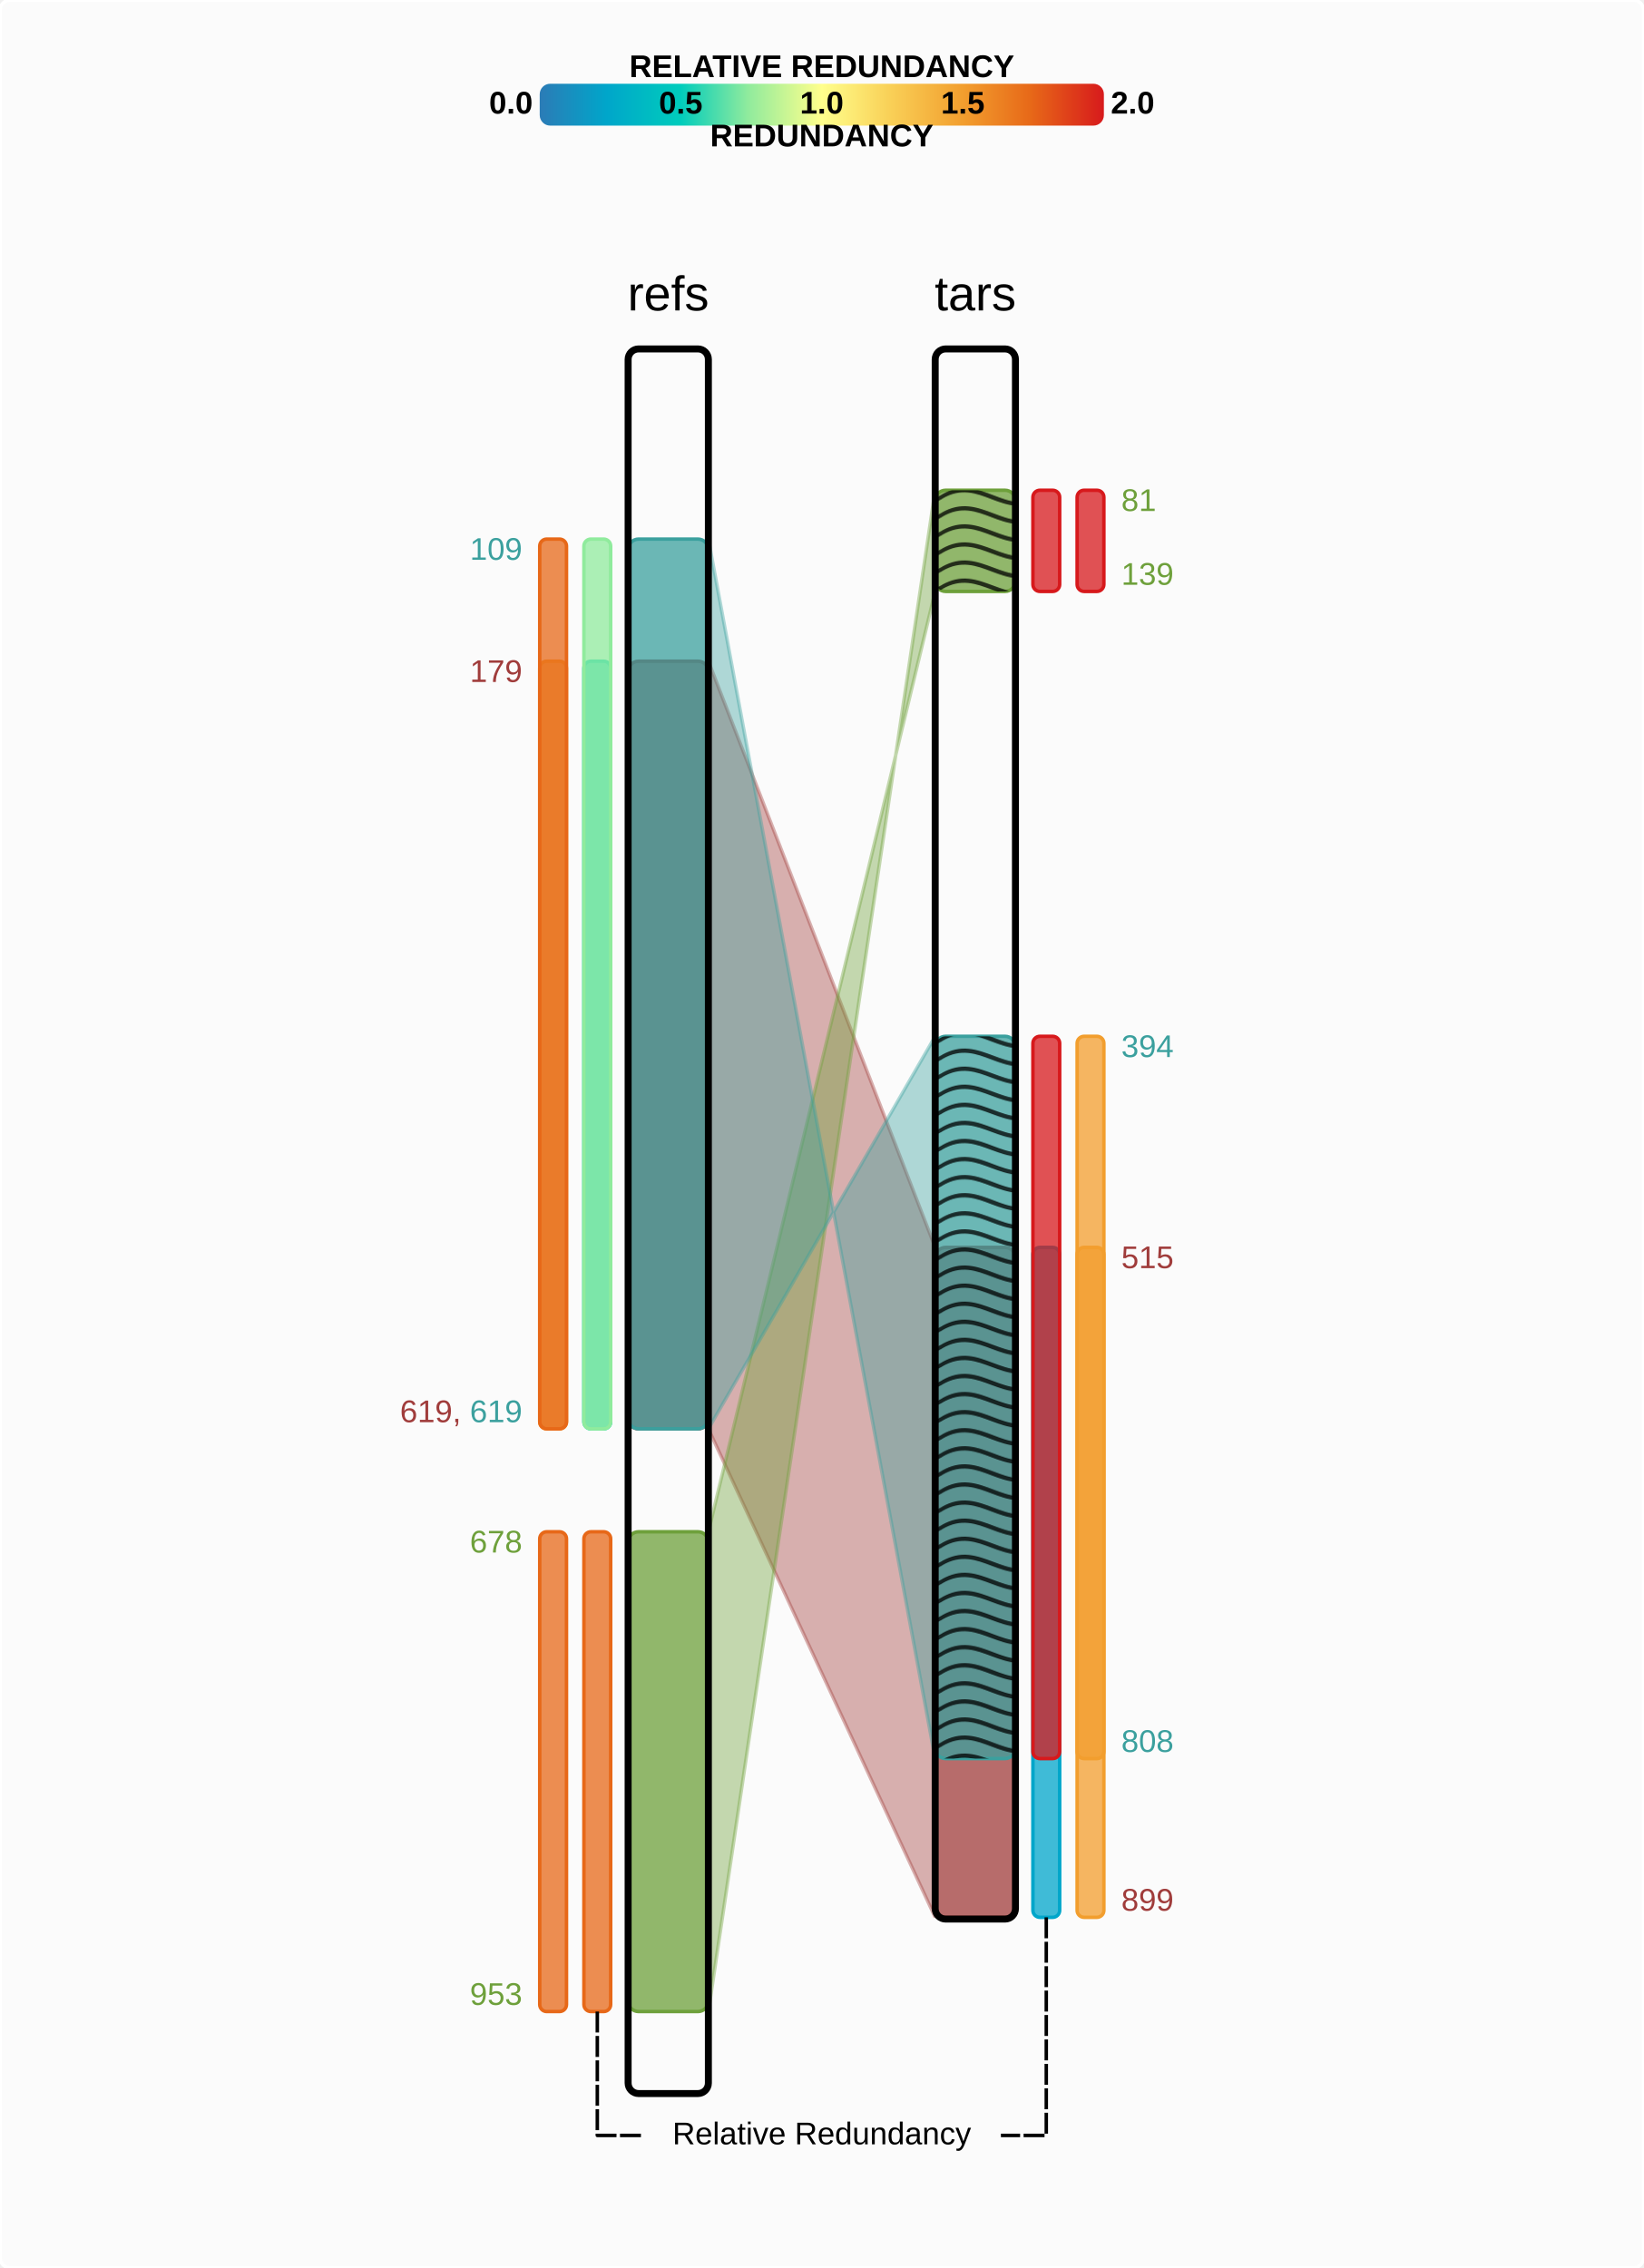
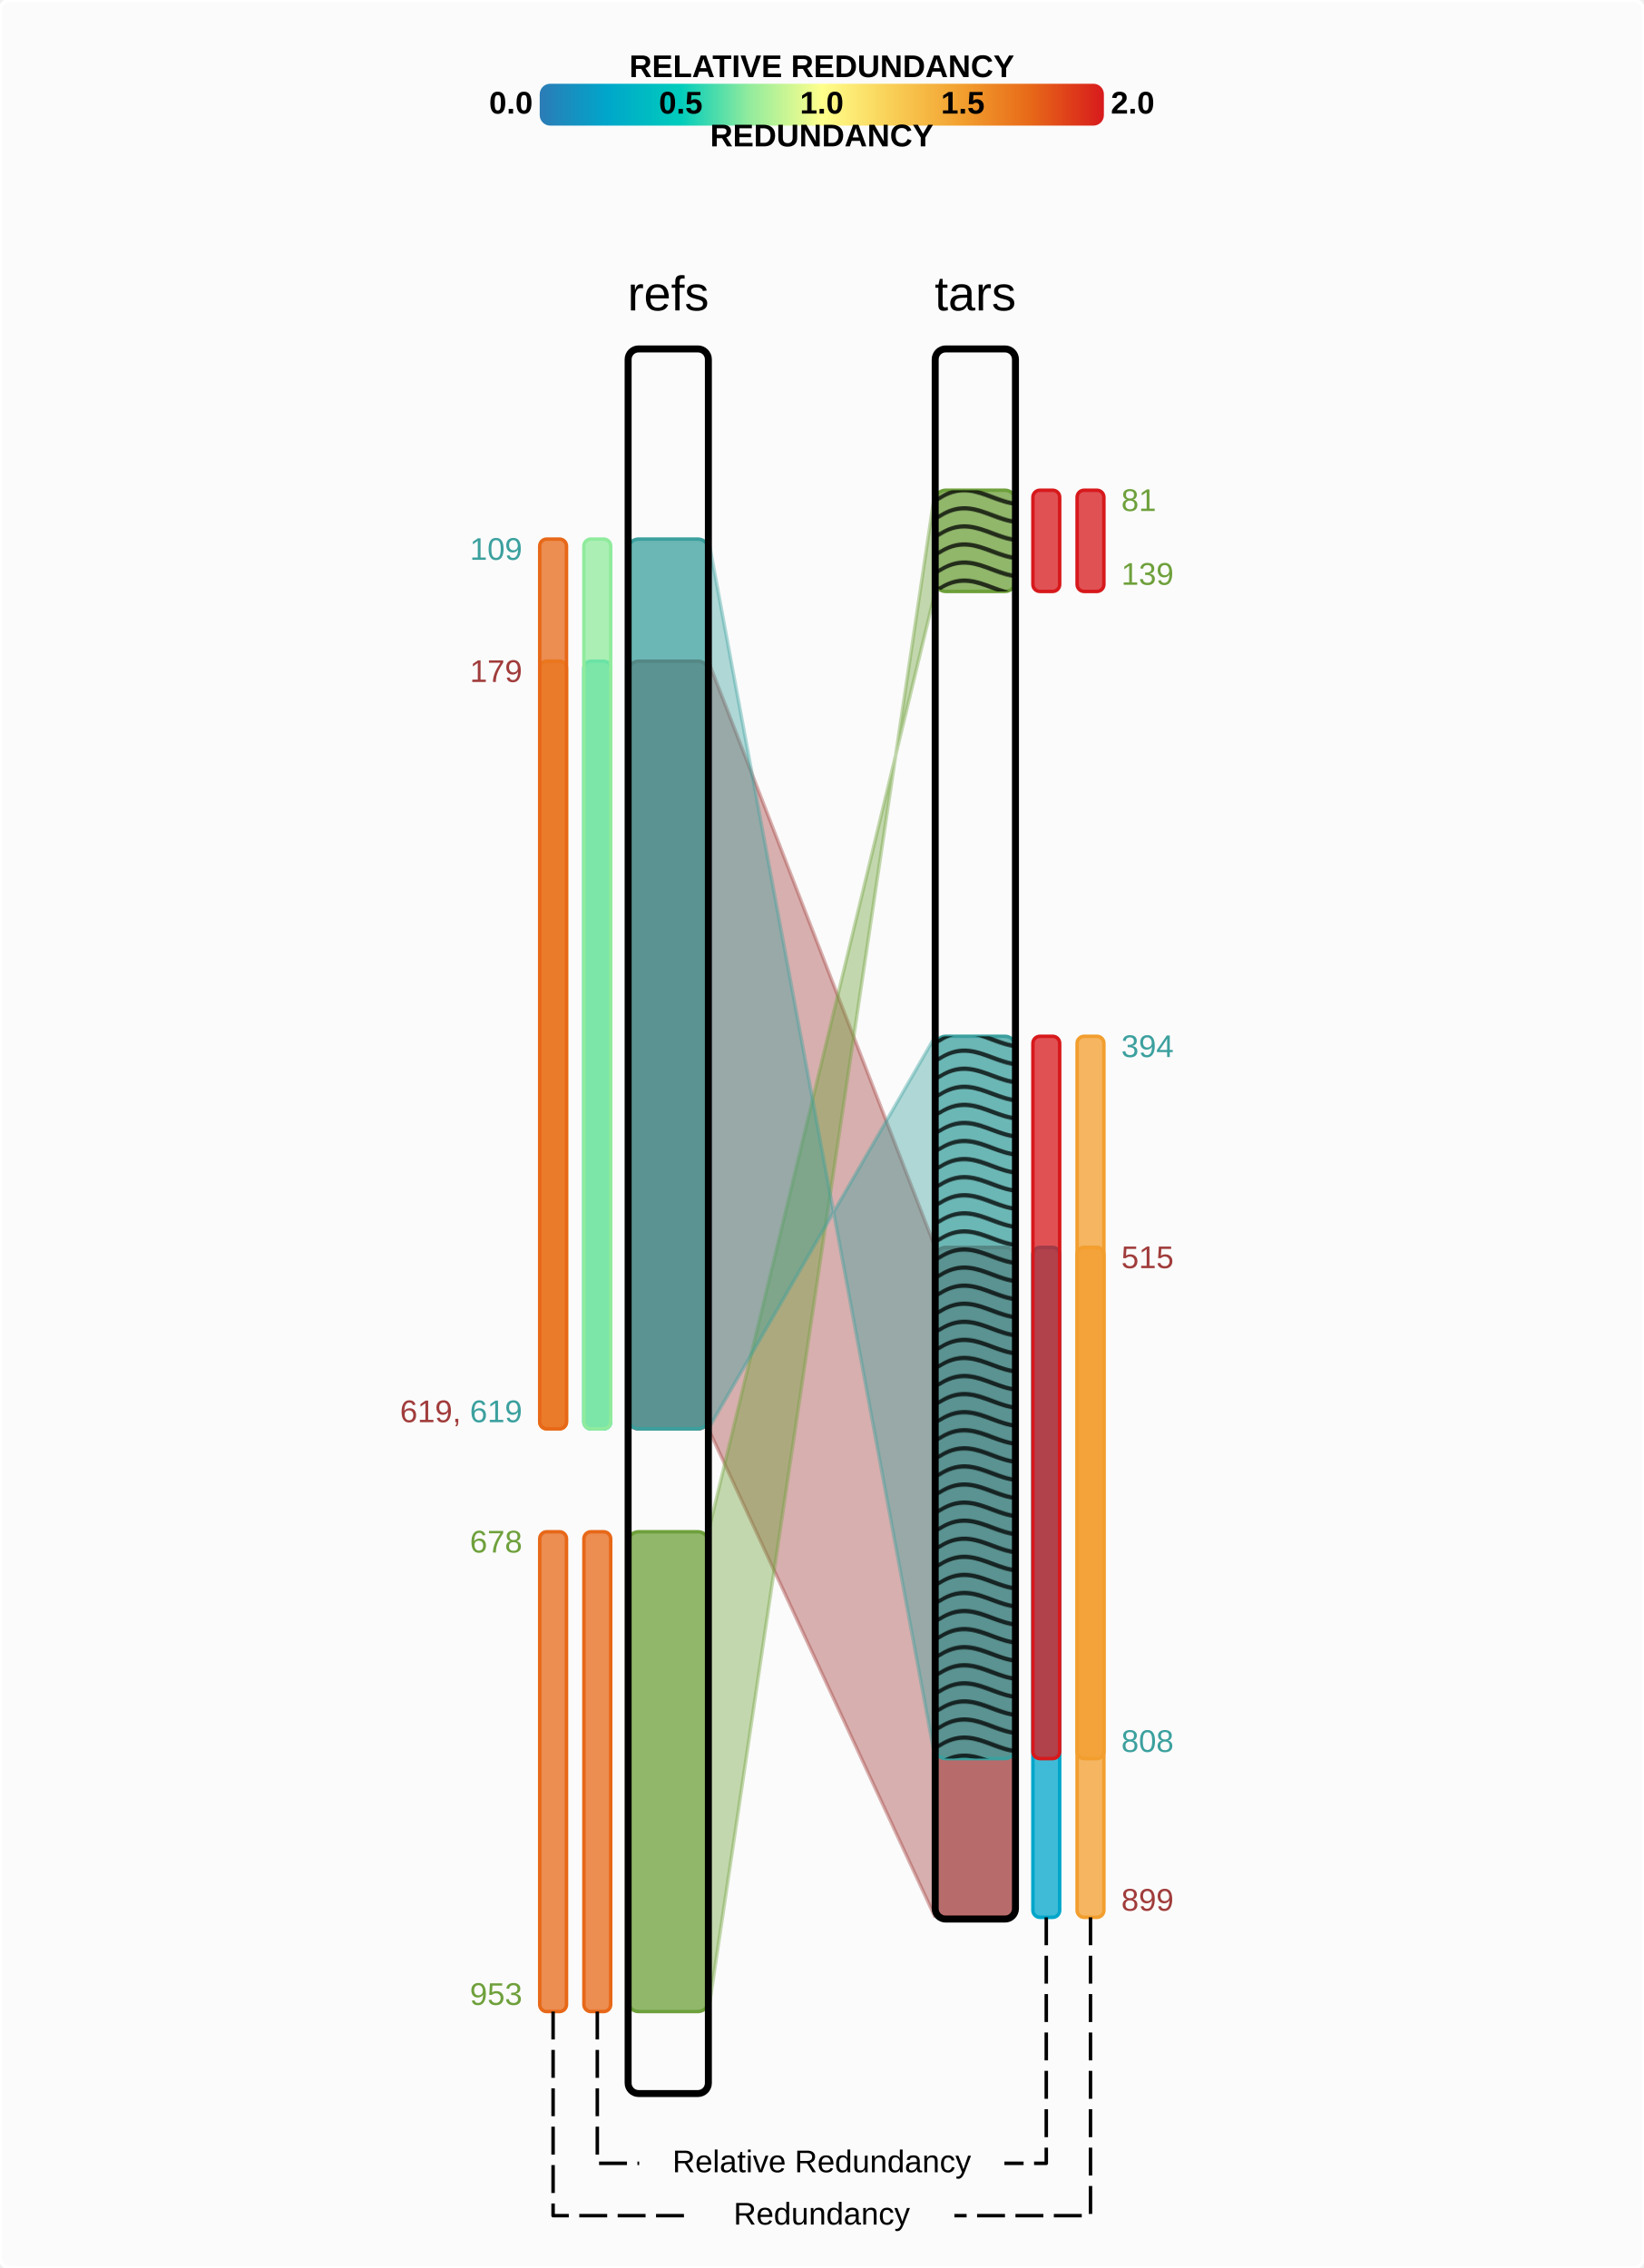
<svg xmlns="http://www.w3.org/2000/svg" width="471" height="650" id="svg2" version="1.1">
  <g id="layer1">
    <defs id="defs6211">
      <pattern id="Polkadots-large" patternTransform="translate(0,0)scale(10,10)" height="10" width="10" patternUnits="userSpaceOnUse">
        <circle id="circle4936" r="0.45" cy="0.810" cx="2.567" style="fill:black;stroke:none" />
        <circle id="circle4938" r="0.45" cy="2.33" cx="3.048" style="fill:black;stroke:none" />
        <circle id="circle4940" r="0.45" cy="2.415" cx="4.418" style="fill:black;stroke:none" />
        <circle id="circle4942" r="0.45" cy="3.029" cx="1.844" style="fill:black;stroke:none" />
        <circle id="circle4944" r="0.45" cy="1.363" cx="6.08" style="fill:black;stroke:none" />
        <circle id="circle4946" r="0.45" cy="4.413" cx="5.819" style="fill:black;stroke:none" />
        <circle id="circle4948" r="0.45" cy="4.048" cx="4.305" style="fill:black;stroke:none" />
        <circle id="circle4950" r="0.45" cy="3.045" cx="5.541" style="fill:black;stroke:none" />
        <circle id="circle4952" r="0.45" cy="5.527" cx="4.785" style="fill:black;stroke:none" />
        <circle id="circle4954" r="0.45" cy="5.184" cx="2.667" style="fill:black;stroke:none" />
        <circle id="circle4956" r="0.45" cy="1.448" cx="7.965" style="fill:black;stroke:none" />
        <circle id="circle4958" r="0.45" cy="5.049" cx="7.047" style="fill:black;stroke:none" />
        <circle id="circle4960" r="0.45" cy="0.895" cx="4.340" style="fill:black;stroke:none" />
        <circle id="circle4962" r="0.45" cy="0.340" cx="7.125" style="fill:black;stroke:none" />
        <circle id="circle4964" r="0.45" cy="1.049" cx="9.553" style="fill:black;stroke:none" />
        <circle id="circle4966" r="0.45" cy="2.689" cx="7.006" style="fill:black;stroke:none" />
        <circle id="circle4968" r="0.45" cy="2.689" cx="8.909" style="fill:black;stroke:none" />
        <circle id="circle4970" r="0.45" cy="4.407" cx="9.315" style="fill:black;stroke:none" />
        <circle id="circle4972" r="0.45" cy="3.870" cx="7.820" style="fill:black;stroke:none" />
        <circle id="circle4974" r="0.45" cy="5.948" cx="8.270" style="fill:black;stroke:none" />
        <circle id="circle4976" r="0.45" cy="7.428" cx="7.973" style="fill:black;stroke:none" />
        <circle id="circle4978" r="0.45" cy="8.072" cx="9.342" style="fill:black;stroke:none" />
        <circle id="circle4980" r="0.45" cy="9.315" cx="8.206" style="fill:black;stroke:none" />
        <circle id="circle4982" r="0.45" cy="9.475" cx="9.682" style="fill:black;stroke:none" />
        <circle id="circle4984" r="0.45" cy="6.186" cx="9.688" style="fill:black;stroke:none" />
        <circle id="circle4986" r="0.45" cy="6.296" cx="3.379" style="fill:black;stroke:none" />
        <circle id="circle4988" r="0.45" cy="8.204" cx="2.871" style="fill:black;stroke:none" />
        <circle id="circle4990" r="0.45" cy="8.719" cx="4.59" style="fill:black;stroke:none" />
        <circle id="circle4992" r="0.45" cy="9.671" cx="3.181" style="fill:black;stroke:none" />
        <circle id="circle4994" r="0.45" cy="7.315" cx="5.734" style="fill:black;stroke:none" />
        <circle id="circle4996" r="0.45" cy="6.513" cx="6.707" style="fill:black;stroke:none" />
        <circle id="circle4998" r="0.45" cy="9.670" cx="5.730" style="fill:black;stroke:none" />
        <circle id="circle5000" r="0.45" cy="8.373" cx="6.535" style="fill:black;stroke:none" />
        <circle id="circle5002" r="0.45" cy="7.154" cx="4.37" style="fill:black;stroke:none" />
        <circle id="circle5004" r="0.45" cy="7.25" cx="0.622" style="fill:black;stroke:none" />
        <circle id="circle5006" r="0.45" cy="5.679" cx="0.831" style="fill:black;stroke:none" />
        <circle id="circle5008" r="0.45" cy="8.519" cx="1.257" style="fill:black;stroke:none" />
        <circle id="circle5010" r="0.45" cy="6.877" cx="1.989" style="fill:black;stroke:none" />
        <circle id="circle5012" r="0.45" cy="3.181" cx="0.374" style="fill:black;stroke:none" />
        <circle id="circle5014" r="0.45" cy="1.664" cx="1.166" style="fill:black;stroke:none" />
        <circle id="circle5016" r="0.45" cy="0.093" cx="1.151" style="fill:black;stroke:none" />
        <circle id="circle5018" r="0.45" cy="10.093" cx="1.151" style="fill:black;stroke:none" />
        <circle id="circle5020" r="0.45" cy="4.451" cx="1.302" style="fill:black;stroke:none" />
        <circle id="circle5022" r="0.45" cy="3.763" cx="3.047" style="fill:black;stroke:none" />
      </pattern>
    </defs>
    <defs id="ffff">
      <pattern id="Wavy" height="5.181" width="30.0" patternUnits="userSpaceOnUse">
        <path id="path5114" d="M 7.597,0.061 C 5.079,-0.187 2.656,0.302 -0.01,1.788 L -0.01,3.061 C 2.773,1.431 5.173,1.052 7.472,1.280 C 9.770,1.508 11.969,2.361 14.253,3.218 C 18.820,4.931 23.804,6.676 30.066,3.061 L 30.062,1.788 C 23.622,5.497 19.246,3.770 14.691,2.061 C 12.413,1.207 10.115,0.311 7.597,0.061 z " style="fill:black;stroke:none;" />
      </pattern>
    </defs>
    <defs id="defs6219">
      <pattern id="xtrace" height="20.0" width="20.0" patternUnits="userSpaceOnUse">
        <path style="fill:#000000;stroke:#000000;stroke-width:0.30;stroke-linecap:butt;stroke-linejoin:miter;stroke-opacity:1;stroke-miterlimit:0;stroke-dasharray:none;fill-opacity:1" d="m 0.0,10.0 25,-25.0 0,5 -25,25 z" id="path7213" />
        <path style="fill:#000000;fill-opacity:1;stroke:#000000;stroke-width:0.30;stroke-linecap:butt;stroke-linejoin:miter;stroke-miterlimit:0;stroke-opacity:1;stroke-dasharray:none" d="m 0.0,30.0 25,-25.0 0,5 -25,25 z" id="path7213-8" />
        <path style="fill:#000000;fill-opacity:1;stroke:#000000;stroke-width:0.30;stroke-linecap:butt;stroke-linejoin:miter;stroke-miterlimit:0;stroke-opacity:1;stroke-dasharray:none" d="m 0.0,50.0 25,-25.0 0,5 -25,25 z" id="path7213-9" />
        <path style="fill:#000000;fill-opacity:1;stroke:#000000;stroke-width:0.30;stroke-linecap:butt;stroke-linejoin:miter;stroke-miterlimit:0;stroke-opacity:1;stroke-dasharray:none" d="m 0.0,70.0 25,-25.0 0,5 -25,25 z" id="path7213-10" />
        <path style="fill:#000000;fill-opacity:1;stroke:#000000;stroke-width:0.30;stroke-linecap:butt;stroke-linejoin:miter;stroke-miterlimit:0;stroke-opacity:1;stroke-dasharray:none" d="m 0.0,90.0 25,-25.0 0,5 -25,25 z" id="path7213-11" />
        <path style="fill:#000000;fill-opacity:1;stroke:#000000;stroke-width:0.30;stroke-linecap:butt;stroke-linejoin:miter;stroke-miterlimit:0;stroke-opacity:1;stroke-dasharray:none" d="m m 0.0,110.0 25,-25.0 0,05 -25,25 z" id="path7213-12" />
      </pattern>
    </defs>
    <defs id="defs4">
      <pattern id="dallas" patternTransform="translate(106.5938,206.9062)" height="4.75" width="4.75" patternUnits="userSpaceOnUse">
        <path style="fill:none;stroke:#000000;stroke-width:1;stroke-linecap:butt;stroke-linejoin:miter;stroke-miterlimit:0;stroke-opacity:1;stroke-dasharray:none" d="m -0.008,2.376 4.763,0" id="path2985" />
        <path style="fill:none;stroke:#000000;stroke-width:1;stroke-linecap:butt;stroke-linejoin:miter;stroke-miterlimit:0;stroke-opacity:1;stroke-dasharray:none" d="m 2.373,-0.006 0,4.763" id="path2985-1" />
      </pattern>
    </defs>
    <defs id="defs4">
      <pattern id="lineX" patternTransform="translate(106.5938,206.9062)" height="4.75" width="4.75" patternUnits="userSpaceOnUse">
        <path style="fill:none;stroke:#000000;stroke-width:1;stroke-linecap:butt;stroke-linejoin:miter;stroke-miterlimit:0;stroke-opacity:1;stroke-dasharray:none" d="m -0.008,2.376 4.763,0" id="path2985" />
      </pattern>
    </defs>
    <defs id="defs4">
      <pattern id="stripeX" patternTransform="translate(106.5938,206.9062)" height="4.75" width="4.75" patternUnits="userSpaceOnUse">
        <path style="fill:none;stroke:#000000;stroke-width:1;stroke-linecap:butt;stroke-linejoin:miter;stroke-miterlimit:0;stroke-opacity:1;stroke-dasharray:none" d="m 2.373,-0.006 0,4.763" id="path2985-1" />
      </pattern>
    </defs>
    <rect style="fill:white;stroke:white;fill-opacity:0.75;stroke-width:1;stroke-miterlimit:4;stroke-dasharray:none" id="rect3777" width="471.00" height="650.00" x="0.00" y="0.00" ry="3" />
    <text id="191.50000085.000000" x="191.50" y="85.00" dominant-baseline="middle" transform="" style="font-size:14px;font-style:normal;font-variant:normal;font-weight:normal;font-stretch:normal;fill:black;fill-opacity:1;text-align:start;line-height:125%%;writing-mode:lr-tb;text-anchor:middle;font-family:Arial;-inkscape-font-specification:Arial">refs</text>
    <text id="279.50000085.000000" x="279.50" y="85.00" dominant-baseline="middle" transform="" style="font-size:14px;font-style:normal;font-variant:normal;font-weight:normal;font-stretch:normal;fill:black;fill-opacity:1;text-align:start;line-height:125%%;writing-mode:lr-tb;text-anchor:middle;font-family:Arial;-inkscape-font-specification:Arial">tars</text>
    <text id="149.666667154.500000" x="149.67" y="154.50" dominant-baseline="text-before-edge" transform="" style="font-size:9px;font-style:normal;font-variant:normal;font-weight:normal;font-stretch:normal;fill:black;fill-opacity:1;text-align:start;line-height:125%%;writing-mode:lr-tb;text-anchor:end;font-family:Arial;-inkscape-font-specification:Arial">
      <tspan id="2" style="fill:#3BA09E">109</tspan>
    </text>
    <text id="149.666667189.500000" x="149.67" y="189.50" dominant-baseline="text-before-edge" transform="" style="font-size:9px;font-style:normal;font-variant:normal;font-weight:normal;font-stretch:normal;fill:black;fill-opacity:1;text-align:start;line-height:125%%;writing-mode:lr-tb;text-anchor:end;font-family:Arial;-inkscape-font-specification:Arial">
      <tspan id="0" style="fill:#A03C3B">179</tspan>
    </text>
    <text id="149.666667409.500000" x="149.67" y="409.50" dominant-baseline="text-after-edge" transform="" style="font-size:9px;font-style:normal;font-variant:normal;font-weight:normal;font-stretch:normal;fill:black;fill-opacity:1;text-align:start;line-height:125%%;writing-mode:lr-tb;text-anchor:end;font-family:Arial;-inkscape-font-specification:Arial">
      <tspan id="0" style="fill:#A03C3B">619, </tspan>
      <tspan id="2" style="fill:#3BA09E">619</tspan>
    </text>
    <text id="149.666667439.000000" x="149.67" y="439.00" dominant-baseline="text-before-edge" transform="" style="font-size:9px;font-style:normal;font-variant:normal;font-weight:normal;font-stretch:normal;fill:black;fill-opacity:1;text-align:start;line-height:125%%;writing-mode:lr-tb;text-anchor:end;font-family:Arial;-inkscape-font-specification:Arial">
      <tspan id="1" style="fill:#6EA03B">678</tspan>
    </text>
    <text id="149.666667576.500000" x="149.67" y="576.50" dominant-baseline="text-after-edge" transform="" style="font-size:9px;font-style:normal;font-variant:normal;font-weight:normal;font-stretch:normal;fill:black;fill-opacity:1;text-align:start;line-height:125%%;writing-mode:lr-tb;text-anchor:end;font-family:Arial;-inkscape-font-specification:Arial">
      <tspan id="1" style="fill:#6EA03B">953</tspan>
    </text>
    <text id="321.333333140.500000" x="321.33" y="140.50" dominant-baseline="text-before-edge" transform="" style="font-size:9px;font-style:normal;font-variant:normal;font-weight:normal;font-stretch:normal;fill:black;fill-opacity:1;text-align:start;line-height:125%%;writing-mode:lr-tb;text-anchor:start;font-family:Arial;-inkscape-font-specification:Arial">
      <tspan id="1" style="fill:#6EA03B">81</tspan>
    </text>
    <text id="321.333333169.500000" x="321.33" y="169.50" dominant-baseline="text-after-edge" transform="" style="font-size:9px;font-style:normal;font-variant:normal;font-weight:normal;font-stretch:normal;fill:black;fill-opacity:1;text-align:start;line-height:125%%;writing-mode:lr-tb;text-anchor:start;font-family:Arial;-inkscape-font-specification:Arial">
      <tspan id="1" style="fill:#6EA03B">139</tspan>
    </text>
    <text id="321.333333297.000000" x="321.33" y="297.00" dominant-baseline="text-before-edge" transform="" style="font-size:9px;font-style:normal;font-variant:normal;font-weight:normal;font-stretch:normal;fill:black;fill-opacity:1;text-align:start;line-height:125%%;writing-mode:lr-tb;text-anchor:start;font-family:Arial;-inkscape-font-specification:Arial">
      <tspan id="2" style="fill:#3BA09E">394</tspan>
    </text>
    <text id="321.333333357.500000" x="321.33" y="357.50" dominant-baseline="text-before-edge" transform="" style="font-size:9px;font-style:normal;font-variant:normal;font-weight:normal;font-stretch:normal;fill:black;fill-opacity:1;text-align:start;line-height:125%%;writing-mode:lr-tb;text-anchor:start;font-family:Arial;-inkscape-font-specification:Arial">
      <tspan id="0" style="fill:#A03C3B">515</tspan>
    </text>
    <text id="321.333333504.000000" x="321.33" y="504.00" dominant-baseline="text-after-edge" transform="" style="font-size:9px;font-style:normal;font-variant:normal;font-weight:normal;font-stretch:normal;fill:black;fill-opacity:1;text-align:start;line-height:125%%;writing-mode:lr-tb;text-anchor:start;font-family:Arial;-inkscape-font-specification:Arial">
      <tspan id="2" style="fill:#3BA09E">808</tspan>
    </text>
    <text id="321.333333549.500000" x="321.33" y="549.50" dominant-baseline="text-after-edge" transform="" style="font-size:9px;font-style:normal;font-variant:normal;font-weight:normal;font-stretch:normal;fill:black;fill-opacity:1;text-align:start;line-height:125%%;writing-mode:lr-tb;text-anchor:start;font-family:Arial;-inkscape-font-specification:Arial">
      <tspan id="0" style="fill:#A03C3B">899</tspan>
    </text>
    <rect style="fill:#A03C3B;stroke:#A03C3B;fill-opacity:0.75;stroke-width:1;stroke-miterlimit:4;stroke-dasharray:none" id="rect3777" width="23.00" height="220.00" x="180.00" y="189.50" ry="3" />
    <rect style="fill:#00ccbc;stroke:#00ccbc;fill-opacity:0.75;stroke-width:1;stroke-miterlimit:4;stroke-dasharray:none" id="rect3777" width="7.67" height="220.00" x="167.33" y="189.50" ry="2" />
    <rect style="fill:#f29e2e;stroke:#f29e2e;fill-opacity:0.75;stroke-width:1;stroke-miterlimit:4;stroke-dasharray:none" id="rect3777" width="7.67" height="220.00" x="154.67" y="189.50" ry="2" />
    <rect style="fill:#A03C3B;stroke:#A03C3B;fill-opacity:0.75;stroke-width:1;stroke-miterlimit:4;stroke-dasharray:none" id="rect3777" width="23.00" height="192.00" x="268.00" y="357.50" ry="3" />
    <rect style="fill:#00a6ca;stroke:#00a6ca;fill-opacity:0.75;stroke-width:1;stroke-miterlimit:4;stroke-dasharray:none" id="rect3777" width="7.67" height="192.00" x="296.00" y="357.50" ry="2" />
    <rect style="fill:#f29e2e;stroke:#f29e2e;fill-opacity:0.75;stroke-width:1;stroke-miterlimit:4;stroke-dasharray:none" id="rect3777" width="7.67" height="192.00" x="308.67" y="357.50" ry="2" />
    <polygon points="203.00,189.50 203.00,409.50 268.00,549.50 268.00,357.50" style="fill:#A03C3B;stroke:#A03C3B;stroke-width:1;stroke-opacity:0.4;fill-opacity:0.4" />
    <rect style="fill:#6EA03B;stroke:#6EA03B;fill-opacity:0.75;stroke-width:1;stroke-miterlimit:4;stroke-dasharray:none" id="rect3777" width="23.00" height="137.50" x="180.00" y="439.00" ry="3" />
    <rect style="fill:#e76818;stroke:#e76818;fill-opacity:0.75;stroke-width:1;stroke-miterlimit:4;stroke-dasharray:none" id="rect3777" width="7.67" height="137.50" x="167.33" y="439.00" ry="2" />
    <rect style="fill:#e76818;stroke:#e76818;fill-opacity:0.75;stroke-width:1;stroke-miterlimit:4;stroke-dasharray:none" id="rect3777" width="7.67" height="137.50" x="154.67" y="439.00" ry="2" />
    <rect style="fill:#6EA03B;stroke:#6EA03B;fill-opacity:0.75;stroke-width:1;stroke-miterlimit:4;stroke-dasharray:none" id="rect3777" width="23.00" height="29.00" x="268.00" y="140.50" ry="3" />
    <rect style="fill-opacity:0.75;stroke-width:2;stroke-miterlimit:4;stroke-dasharray:none;fill:url(#Wavy);fill-rule:nonzero;opacity:1" id="rect6217" width="23.00" height="29.00" x="268.00" y="140.50" ry="3" />
    <rect style="fill:#d7191c;stroke:#d7191c;fill-opacity:0.75;stroke-width:1;stroke-miterlimit:4;stroke-dasharray:none" id="rect3777" width="7.67" height="29.00" x="296.00" y="140.50" ry="2" />
    <rect style="fill:#d7191c;stroke:#d7191c;fill-opacity:0.75;stroke-width:1;stroke-miterlimit:4;stroke-dasharray:none" id="rect3777" width="7.67" height="29.00" x="308.67" y="140.50" ry="2" />
    <polygon points="203.00,439.00 203.00,576.50 268.00,140.50 268.00,169.50" style="fill:#6EA03B;stroke:#6EA03B;stroke-width:1;stroke-opacity:0.4;fill-opacity:0.4" />
    <rect style="fill:#3BA09E;stroke:#3BA09E;fill-opacity:0.75;stroke-width:1;stroke-miterlimit:4;stroke-dasharray:none" id="rect3777" width="23.00" height="255.00" x="180.00" y="154.50" ry="3" />
    <rect style="fill:#90eb9d;stroke:#90eb9d;fill-opacity:0.75;stroke-width:1;stroke-miterlimit:4;stroke-dasharray:none" id="rect3777" width="7.67" height="255.00" x="167.33" y="154.50" ry="2" />
    <rect style="fill:#e76818;stroke:#e76818;fill-opacity:0.75;stroke-width:1;stroke-miterlimit:4;stroke-dasharray:none" id="rect3777" width="7.67" height="255.00" x="154.67" y="154.50" ry="2" />
    <rect style="fill:#3BA09E;stroke:#3BA09E;fill-opacity:0.75;stroke-width:1;stroke-miterlimit:4;stroke-dasharray:none" id="rect3777" width="23.00" height="207.00" x="268.00" y="297.00" ry="3" />
    <rect style="fill-opacity:0.75;stroke-width:2;stroke-miterlimit:4;stroke-dasharray:none;fill:url(#Wavy);fill-rule:nonzero;opacity:1" id="rect6217" width="23.00" height="207.00" x="268.00" y="297.00" ry="3" />
    <rect style="fill:#d7191c;stroke:#d7191c;fill-opacity:0.75;stroke-width:1;stroke-miterlimit:4;stroke-dasharray:none" id="rect3777" width="7.67" height="207.00" x="296.00" y="297.00" ry="2" />
    <rect style="fill:#f29e2e;stroke:#f29e2e;fill-opacity:0.75;stroke-width:1;stroke-miterlimit:4;stroke-dasharray:none" id="rect3777" width="7.67" height="207.00" x="308.67" y="297.00" ry="2" />
    <polygon points="203.00,154.50 203.00,409.50 268.00,297.00 268.00,504.00" style="fill:#3BA09E;stroke:#3BA09E;stroke-width:1;stroke-opacity:0.4;fill-opacity:0.4" />
    <rect style="fill:none;stroke:#000000;stroke-width:2;stroke-linecap:butt;stroke-linejoin:miter;stroke-miterlimit:4;stroke-opacity:1;stroke-dasharray:none" id="rect2985" width="23.00" height="500.00" x="180.00" y="100.00" ry="3" />
    <rect style="fill:none;stroke:#000000;stroke-width:2;stroke-linecap:butt;stroke-linejoin:miter;stroke-miterlimit:4;stroke-opacity:1;stroke-dasharray:none" id="rect2985" width="23.00" height="450.00" x="268.00" y="100.00" ry="3" />
-     <path d="M 171.17,576.50 v 35.5 h 13" style="fill:none;stroke:black;stroke-linejoin:round;stroke-dasharray:6 1;stroke-width:1.00" />
-     <path d="M 299.83,549.50 v 62.5 h -13" style="fill:none;stroke:black;stroke-linejoin:round;stroke-dasharray:6 1;stroke-width:1.00" />
-     <text id="235.500000612.000000" x="235.50" y="612.00" dominant-baseline="middle" transform="" style="font-size:9px;font-style:normal;font-variant:normal;font-weight:normal;font-stretch:normal;fill:black;fill-opacity:1;text-align:start;line-height:125%%;writing-mode:lr-tb;text-anchor:middle;font-family:Arial;-inkscape-font-specification:Arial">Relative Redundancy</text>
    <text id="235.50000024.000000" x="235.50" y="24.00" dominant-baseline="text-after-edge" transform="" style="font-size:9px;font-style:normal;font-variant:normal;font-weight:bold;font-stretch:normal;fill:black;fill-opacity:1;text-align:start;line-height:125%%;writing-mode:lr-tb;text-anchor:middle;font-family:Arial;-inkscape-font-specification:Arial">RELATIVE REDUNDANCY</text>
    <defs>
      <linearGradient id="grad154.66666724.000000" x1="0%" y1="0%" x2="100%" y2="0%">
        <stop offset="0%" style="stop-color:#2c7bb6;stop-opacity:1" />
        <stop offset="12%" style="stop-color:#00a6ca;stop-opacity:1" />
        <stop offset="25%" style="stop-color:#00ccbc;stop-opacity:1" />
        <stop offset="37%" style="stop-color:#90eb9d;stop-opacity:1" />
        <stop offset="50%" style="stop-color:#ffff8c;stop-opacity:1" />
        <stop offset="62%" style="stop-color:#f9d057;stop-opacity:1" />
        <stop offset="75%" style="stop-color:#f29e2e;stop-opacity:1" />
        <stop offset="87%" style="stop-color:#e76818;stop-opacity:1" />
        <stop offset="100%" style="stop-color:#d7191c;stop-opacity:1" />
      </linearGradient>
    </defs>
    <rect fill="url(#grad154.66666724.000000)" width="161.67" height="12.00" x="154.67" y="24.00" ry="3" />
    <text id="152.66666730.000000" x="152.67" y="30.00" dominant-baseline="middle" transform="" style="font-size:9px;font-style:normal;font-variant:normal;font-weight:bold;font-stretch:normal;fill:black;fill-opacity:1;text-align:start;line-height:125%%;writing-mode:lr-tb;text-anchor:end;font-family:Arial;-inkscape-font-specification:Arial">0.0</text>
    <text id="195.08333330.000000" x="195.08" y="30.00" dominant-baseline="middle" transform="" style="font-size:9px;font-style:normal;font-variant:normal;font-weight:bold;font-stretch:normal;fill:black;fill-opacity:1;text-align:start;line-height:125%%;writing-mode:lr-tb;text-anchor:middle;font-family:Arial;-inkscape-font-specification:Arial">0.5</text>
    <text id="235.50000030.000000" x="235.50" y="30.00" dominant-baseline="middle" transform="" style="font-size:9px;font-style:normal;font-variant:normal;font-weight:bold;font-stretch:normal;fill:black;fill-opacity:1;text-align:start;line-height:125%%;writing-mode:lr-tb;text-anchor:middle;font-family:Arial;-inkscape-font-specification:Arial">1.0</text>
    <text id="275.91666730.000000" x="275.92" y="30.00" dominant-baseline="middle" transform="" style="font-size:9px;font-style:normal;font-variant:normal;font-weight:bold;font-stretch:normal;fill:black;fill-opacity:1;text-align:start;line-height:125%%;writing-mode:lr-tb;text-anchor:middle;font-family:Arial;-inkscape-font-specification:Arial">1.5</text>
    <text id="318.33333330.000000" x="318.33" y="30.00" dominant-baseline="middle" transform="" style="font-size:9px;font-style:normal;font-variant:normal;font-weight:bold;font-stretch:normal;fill:black;fill-opacity:1;text-align:start;line-height:125%%;writing-mode:lr-tb;text-anchor:start;font-family:Arial;-inkscape-font-specification:Arial">2.0</text>
    <text id="235.50000036.000000" x="235.50" y="36.00" dominant-baseline="text-before-edge" transform="" style="font-size:9px;font-style:normal;font-variant:normal;font-weight:bold;font-stretch:normal;fill:black;fill-opacity:1;text-align:start;line-height:125%%;writing-mode:lr-tb;text-anchor:middle;font-family:Arial;-inkscape-font-specification:Arial">REDUNDANCY</text>
+     <path d="M 171.17,576.50 v 43.5 h 12" style="fill:none;stroke:black;stroke-linejoin:round;stroke-dasharray:8 3;stroke-width:1.00" />
+     <path d="M 299.83,549.50 v 70.5 h -12" style="fill:none;stroke:black;stroke-linejoin:round;stroke-dasharray:8 3;stroke-width:1.00" />
+     <text id="235.500000620.000000" x="235.50" y="620.00" dominant-baseline="middle" transform="" style="font-size:9px;font-style:normal;font-variant:normal;font-weight:normal;font-stretch:normal;fill:black;fill-opacity:1;text-align:start;line-height:125%%;writing-mode:lr-tb;text-anchor:middle;font-family:Arial;-inkscape-font-specification:Arial">Relative Redundancy</text>
+     <path d="M 158.50,576.50 v 58.5 h 39" style="fill:none;stroke:black;stroke-linejoin:round;stroke-dasharray:8 3;stroke-width:1.00" />
+     <path d="M 312.50,549.50 v 85.5 h -39" style="fill:none;stroke:black;stroke-linejoin:round;stroke-dasharray:8 3;stroke-width:1.00" />
+     <text id="235.500000635.000000" x="235.50" y="635.00" dominant-baseline="middle" transform="" style="font-size:9px;font-style:normal;font-variant:normal;font-weight:normal;font-stretch:normal;fill:black;fill-opacity:1;text-align:start;line-height:125%%;writing-mode:lr-tb;text-anchor:middle;font-family:Arial;-inkscape-font-specification:Arial">Redundancy</text>
  </g>
</svg>
